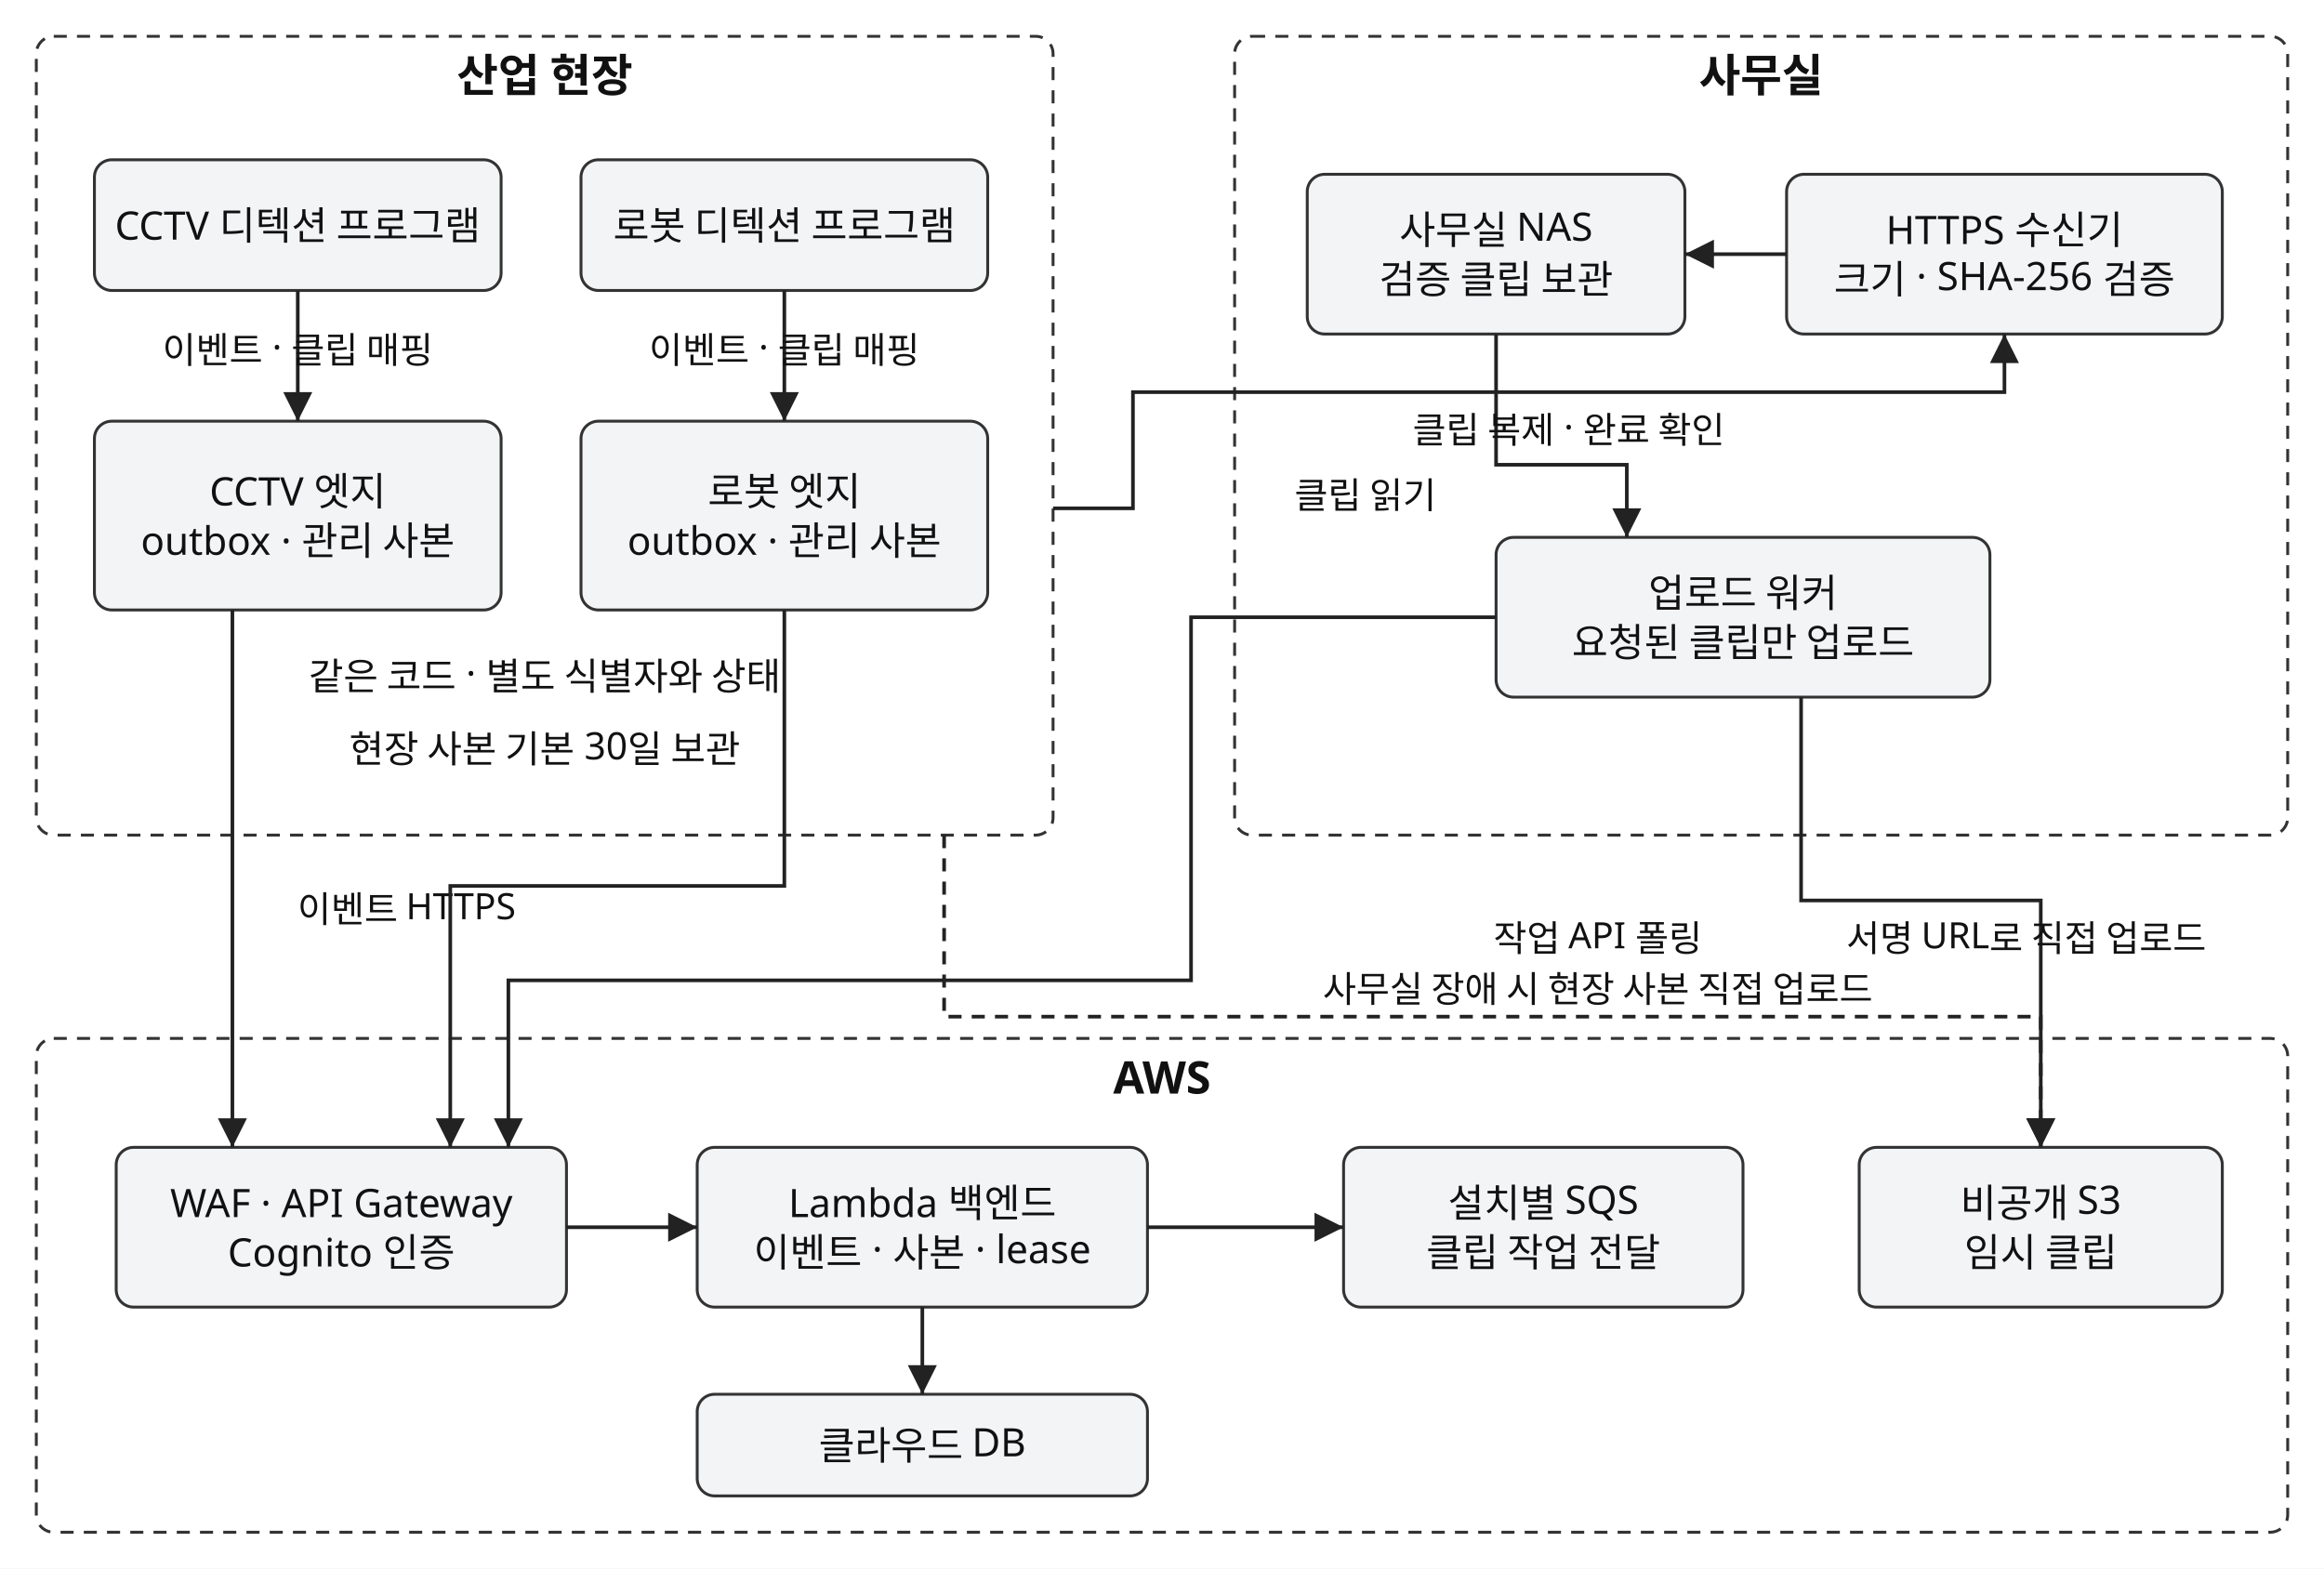
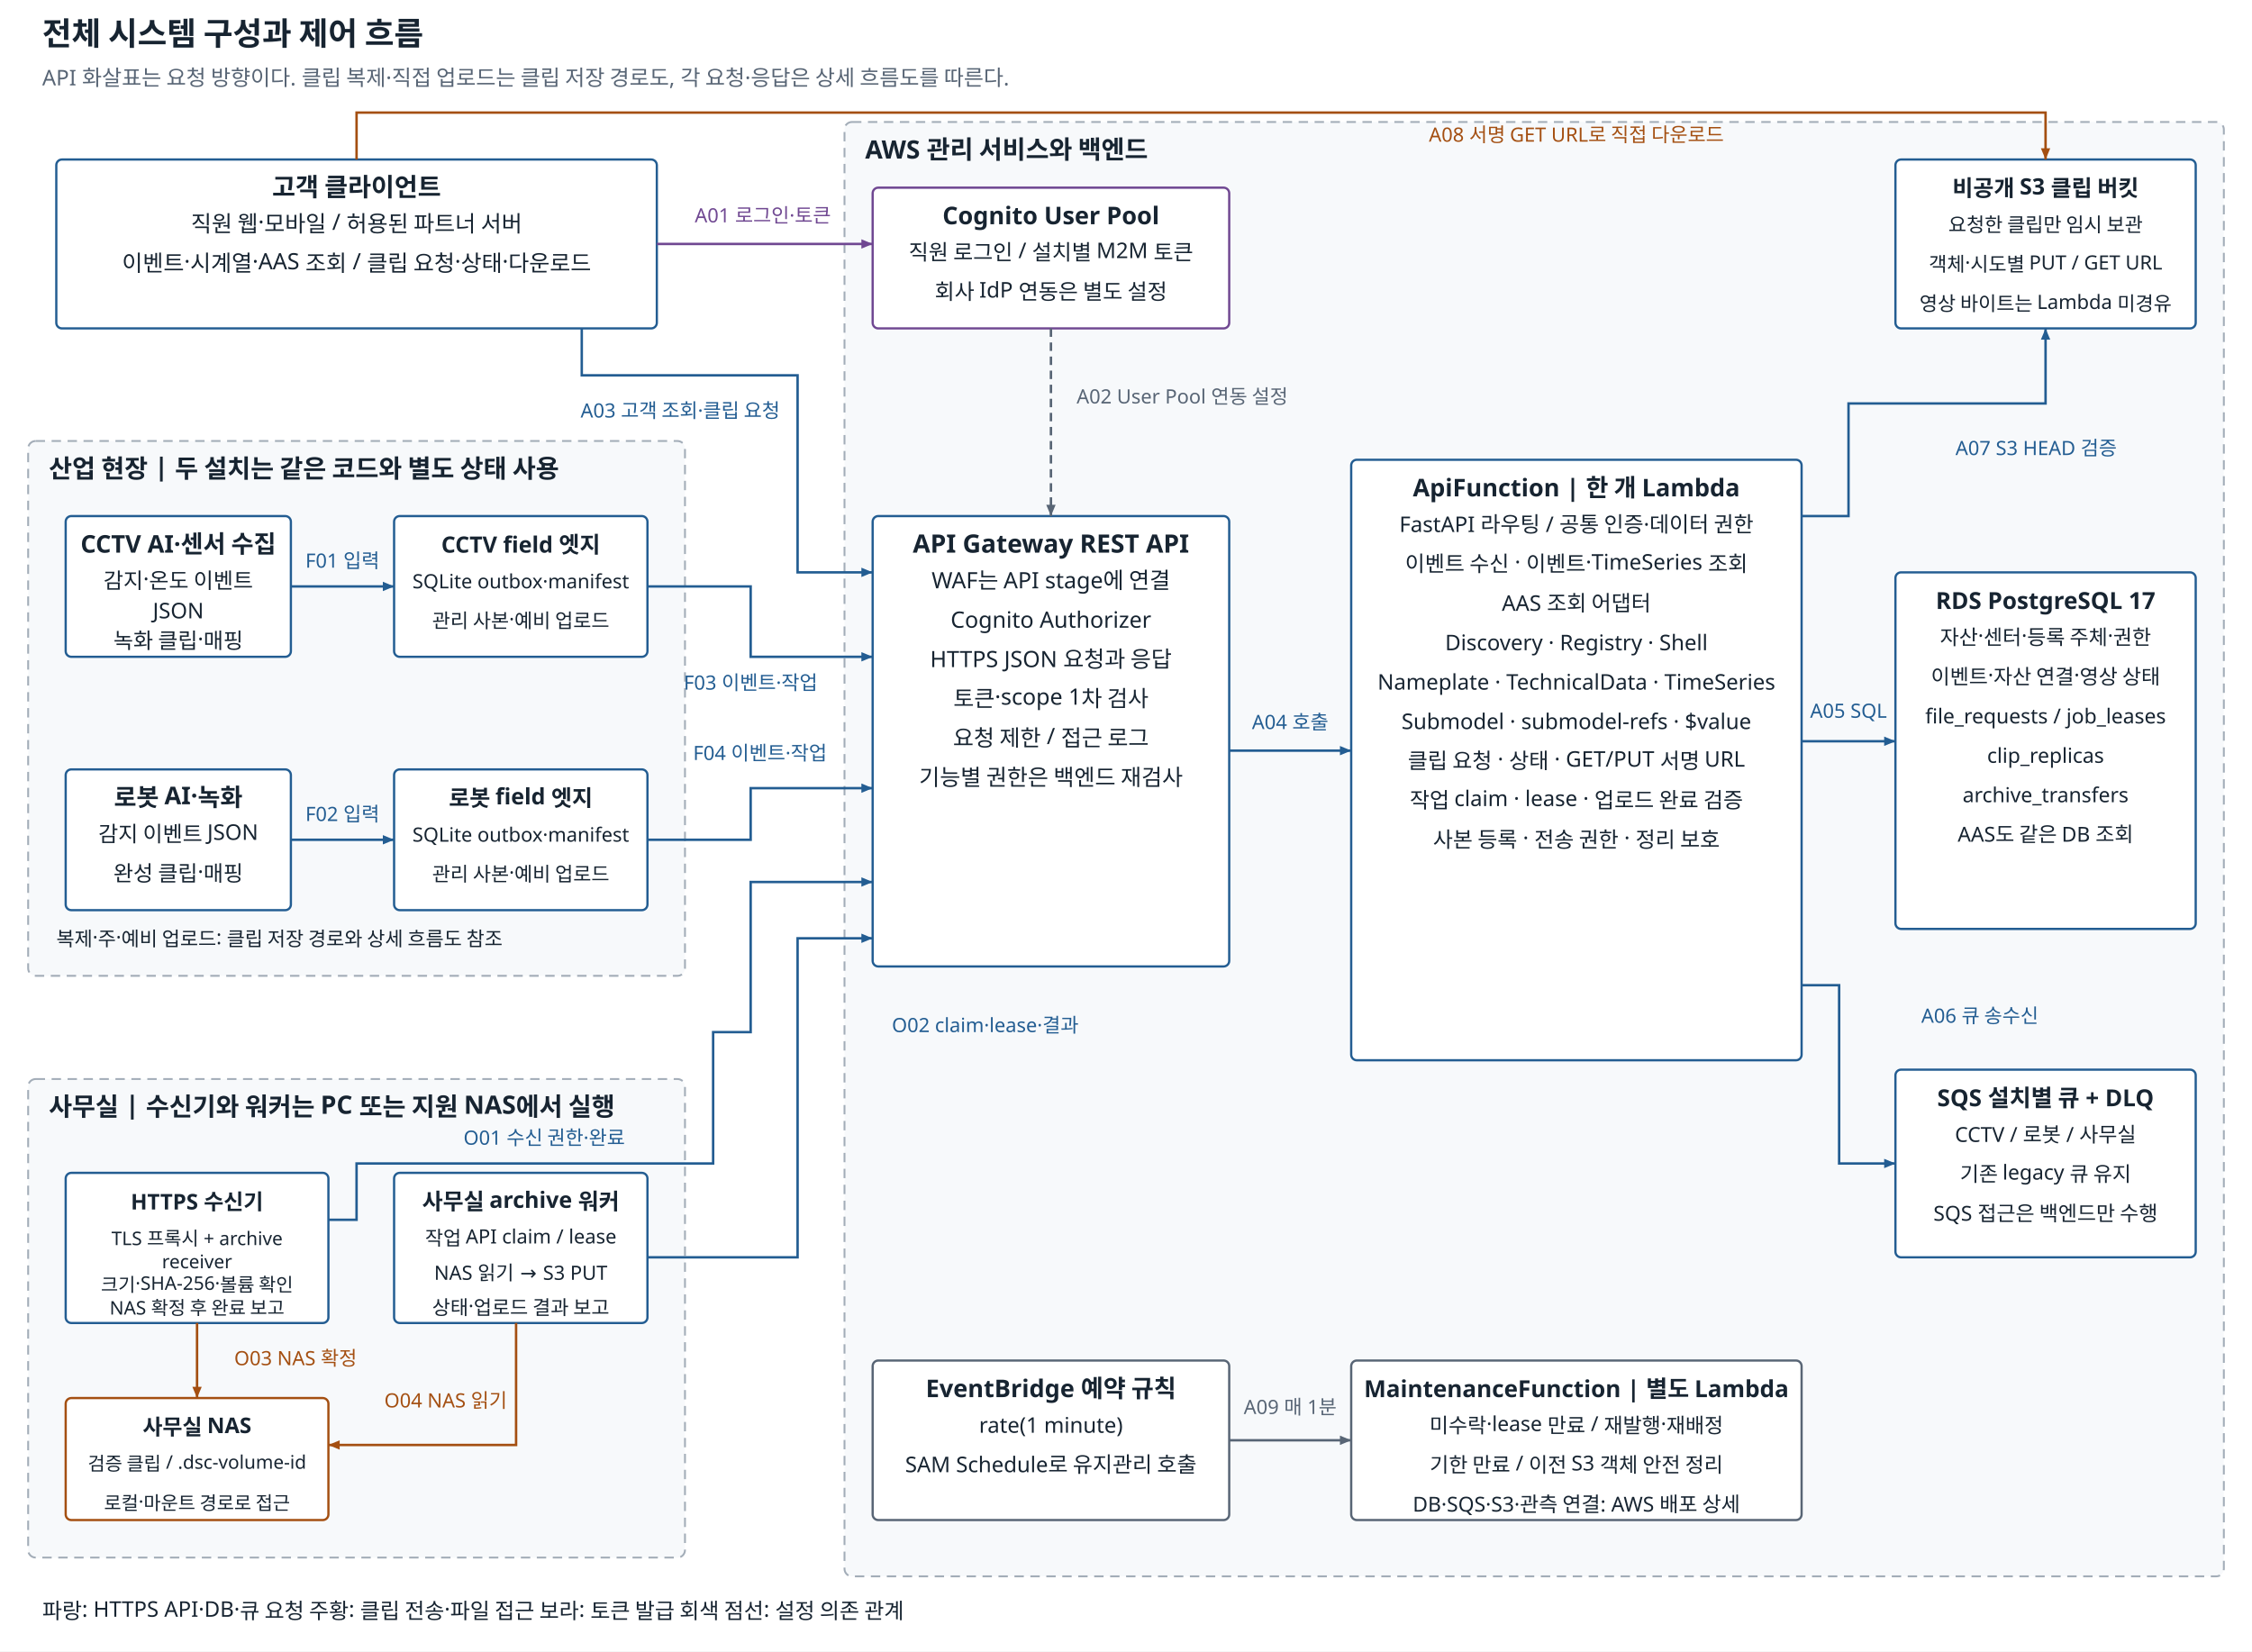
- <svg xmlns="http://www.w3.org/2000/svg" width="1600" height="1080" viewBox="0 0 1600 1080">
-   <defs>
-     <marker id="arrow" markerWidth="9" markerHeight="9" refX="8" refY="4" orient="auto">
-       <path d="M0,0 L8,4 L0,8" fill="#222" />
-     </marker>
-   </defs>
+ <svg xmlns="http://www.w3.org/2000/svg" width="2400" height="1760" viewBox="0 0 2400 1760" role="img">
  <rect width="100%" height="100%" fill="white" />
-   <rect x="25" y="25" width="700" height="550" rx="12" fill="white" stroke="#333" stroke-width="2" stroke-dasharray="9 7" />
-   <text x="375.0" y="63" text-anchor="middle" font-family="Nanum Gothic, sans-serif" font-size="31" font-weight="700" fill="#111">산업 현장</text>
-   <rect x="850" y="25" width="725" height="550" rx="12" fill="white" stroke="#333" stroke-width="2" stroke-dasharray="9 7" />
-   <text x="1212.5" y="63" text-anchor="middle" font-family="Nanum Gothic, sans-serif" font-size="31" font-weight="700" fill="#111">사무실</text>
-   <rect x="25" y="715" width="1550" height="340" rx="12" fill="white" stroke="#333" stroke-width="2" stroke-dasharray="9 7" />
-   <text x="800.0" y="753" text-anchor="middle" font-family="Nanum Gothic, sans-serif" font-size="31" font-weight="700" fill="#111">AWS</text>
-   <rect x="65" y="110" width="280" height="90" rx="12" fill="#F2F4F6" stroke="#333" stroke-width="2" />
-   <text x="205.0" y="165.0" text-anchor="middle" font-family="Nanum Gothic, sans-serif" font-size="27" font-weight="400" fill="#111">CCTV 디텍션 프로그램</text>
-   <rect x="400" y="110" width="280" height="90" rx="12" fill="#F2F4F6" stroke="#333" stroke-width="2" />
-   <text x="540.0" y="165.0" text-anchor="middle" font-family="Nanum Gothic, sans-serif" font-size="27" font-weight="400" fill="#111">로봇 디텍션 프로그램</text>
-   <rect x="65" y="290" width="280" height="130" rx="12" fill="#F2F4F6" stroke="#333" stroke-width="2" />
-   <text x="205.0" y="348.0" text-anchor="middle" font-family="Nanum Gothic, sans-serif" font-size="27" font-weight="400" fill="#111">CCTV 엣지</text>
-   <text x="205.0" y="382.0" text-anchor="middle" font-family="Nanum Gothic, sans-serif" font-size="27" font-weight="400" fill="#111">outbox · 관리 사본</text>
-   <rect x="400" y="290" width="280" height="130" rx="12" fill="#F2F4F6" stroke="#333" stroke-width="2" />
-   <text x="540.0" y="348.0" text-anchor="middle" font-family="Nanum Gothic, sans-serif" font-size="27" font-weight="400" fill="#111">로봇 엣지</text>
-   <text x="540.0" y="382.0" text-anchor="middle" font-family="Nanum Gothic, sans-serif" font-size="27" font-weight="400" fill="#111">outbox · 관리 사본</text>
-   <text x="375" y="475" text-anchor="middle" font-family="Nanum Gothic, sans-serif" font-size="26" font-weight="400" fill="#111">같은 코드 · 별도 식별자와 상태</text>
-   <text x="375" y="525" text-anchor="middle" font-family="Nanum Gothic, sans-serif" font-size="26" font-weight="400" fill="#111">현장 사본 기본 30일 보관</text>
-   <polyline points="205,200 205,290" fill="none" stroke="#222" stroke-width="2.5" marker-end="url(#arrow)" />
-   <text x="205" y="250" text-anchor="middle" font-family="Nanum Gothic, sans-serif" font-size="25" font-weight="400" fill="#111">이벤트 · 클립 매핑</text>
-   <polyline points="540,200 540,290" fill="none" stroke="#222" stroke-width="2.5" marker-end="url(#arrow)" />
-   <text x="540" y="250" text-anchor="middle" font-family="Nanum Gothic, sans-serif" font-size="25" font-weight="400" fill="#111">이벤트 · 클립 매핑</text>
-   <rect x="900" y="120" width="260" height="110" rx="12" fill="#F2F4F6" stroke="#333" stroke-width="2" />
-   <text x="1030.0" y="168.0" text-anchor="middle" font-family="Nanum Gothic, sans-serif" font-size="27" font-weight="400" fill="#111">사무실 NAS</text>
-   <text x="1030.0" y="202.0" text-anchor="middle" font-family="Nanum Gothic, sans-serif" font-size="27" font-weight="400" fill="#111">검증 클립 보관</text>
-   <rect x="1230" y="120" width="300" height="110" rx="12" fill="#F2F4F6" stroke="#333" stroke-width="2" />
-   <text x="1380.0" y="168.0" text-anchor="middle" font-family="Nanum Gothic, sans-serif" font-size="27" font-weight="400" fill="#111">HTTPS 수신기</text>
-   <text x="1380.0" y="202.0" text-anchor="middle" font-family="Nanum Gothic, sans-serif" font-size="27" font-weight="400" fill="#111">크기 · SHA-256 검증</text>
-   <rect x="1030" y="370" width="340" height="110" rx="12" fill="#F2F4F6" stroke="#333" stroke-width="2" />
-   <text x="1200.0" y="418.0" text-anchor="middle" font-family="Nanum Gothic, sans-serif" font-size="27" font-weight="400" fill="#111">업로드 워커</text>
-   <text x="1200.0" y="452.0" text-anchor="middle" font-family="Nanum Gothic, sans-serif" font-size="27" font-weight="400" fill="#111">요청된 클립만 업로드</text>
-   <polyline points="1230,175 1160,175" fill="none" stroke="#222" stroke-width="2.5" marker-end="url(#arrow)" />
-   <polyline points="1030,230 1030,320 1120,320 1120,370" fill="none" stroke="#222" stroke-width="2.5" marker-end="url(#arrow)" />
-   <text x="940" y="350" text-anchor="middle" font-family="Nanum Gothic, sans-serif" font-size="25" font-weight="400" fill="#111">클립 읽기</text>
-   <polyline points="725,350 780,350 780,270 1380,270 1380,230" fill="none" stroke="#222" stroke-width="2.5" marker-end="url(#arrow)" />
-   <text x="1080" y="305" text-anchor="middle" font-family="Nanum Gothic, sans-serif" font-size="25" font-weight="400" fill="#111">클립 복제 · 완료 확인</text>
-   <rect x="80" y="790" width="310" height="110" rx="12" fill="#F2F4F6" stroke="#333" stroke-width="2" />
-   <text x="235.0" y="838.0" text-anchor="middle" font-family="Nanum Gothic, sans-serif" font-size="27" font-weight="400" fill="#111">WAF · API Gateway</text>
-   <text x="235.0" y="872.0" text-anchor="middle" font-family="Nanum Gothic, sans-serif" font-size="27" font-weight="400" fill="#111">Cognito 인증</text>
-   <rect x="480" y="790" width="310" height="110" rx="12" fill="#F2F4F6" stroke="#333" stroke-width="2" />
-   <text x="635.0" y="838.0" text-anchor="middle" font-family="Nanum Gothic, sans-serif" font-size="27" font-weight="400" fill="#111">Lambda 백엔드</text>
-   <text x="635.0" y="872.0" text-anchor="middle" font-family="Nanum Gothic, sans-serif" font-size="27" font-weight="400" fill="#111">이벤트 · 사본 · lease</text>
-   <rect x="925" y="790" width="275" height="110" rx="12" fill="#F2F4F6" stroke="#333" stroke-width="2" />
-   <text x="1062.5" y="838.0" text-anchor="middle" font-family="Nanum Gothic, sans-serif" font-size="27" font-weight="400" fill="#111">설치별 SQS</text>
-   <text x="1062.5" y="872.0" text-anchor="middle" font-family="Nanum Gothic, sans-serif" font-size="27" font-weight="400" fill="#111">클립 작업 전달</text>
-   <rect x="1280" y="790" width="250" height="110" rx="12" fill="#F2F4F6" stroke="#333" stroke-width="2" />
-   <text x="1405.0" y="838.0" text-anchor="middle" font-family="Nanum Gothic, sans-serif" font-size="27" font-weight="400" fill="#111">비공개 S3</text>
-   <text x="1405.0" y="872.0" text-anchor="middle" font-family="Nanum Gothic, sans-serif" font-size="27" font-weight="400" fill="#111">임시 클립</text>
-   <rect x="480" y="960" width="310" height="70" rx="12" fill="#F2F4F6" stroke="#333" stroke-width="2" />
-   <text x="635.0" y="1005.0" text-anchor="middle" font-family="Nanum Gothic, sans-serif" font-size="27" font-weight="400" fill="#111">클라우드 DB</text>
-   <polyline points="390,845 480,845" fill="none" stroke="#222" stroke-width="2.5" marker-end="url(#arrow)" />
-   <polyline points="790,845 925,845" fill="none" stroke="#222" stroke-width="2.5" marker-end="url(#arrow)" />
-   <polyline points="635,900 635,960" fill="none" stroke="#222" stroke-width="2.5" marker-end="url(#arrow)" />
-   <polyline points="160,420 160,790" fill="none" stroke="#222" stroke-width="2.5" marker-end="url(#arrow)" />
-   <text x="280" y="635" text-anchor="middle" font-family="Nanum Gothic, sans-serif" font-size="25" font-weight="400" fill="#111">이벤트 HTTPS</text>
-   <polyline points="540,420 540,610 310,610 310,790" fill="none" stroke="#222" stroke-width="2.5" marker-end="url(#arrow)" />
-   <polyline points="1030,425 820,425 820,675 350,675 350,790" fill="none" stroke="#222" stroke-width="2.5" marker-end="url(#arrow)" />
-   <text x="1100" y="655" text-anchor="middle" font-family="Nanum Gothic, sans-serif" font-size="25" font-weight="400" fill="#111">작업 API 폴링</text>
-   <polyline points="1240,480 1240,620 1405,620 1405,790" fill="none" stroke="#222" stroke-width="2.5" marker-end="url(#arrow)" />
-   <text x="1395" y="655" text-anchor="middle" font-family="Nanum Gothic, sans-serif" font-size="25" font-weight="400" fill="#111">서명 URL로 직접 업로드</text>
-   <polyline points="650,575 650,700 1405,700 1405,790" fill="none" stroke="#222" stroke-width="2.5" marker-end="url(#arrow)" stroke-dasharray="9 7" />
-   <text x="1100" y="690" text-anchor="middle" font-family="Nanum Gothic, sans-serif" font-size="25" font-weight="400" fill="#111">사무실 장애 시 현장 사본 직접 업로드</text>
+   <text x="45" y="48" text-anchor="start" font-family="Nanum Gothic, sans-serif" font-size="34" font-weight="700" fill="#172431">전체 시스템 구성과 제어 흐름</text>
+   <text x="45" y="91" text-anchor="start" font-family="Nanum Gothic, sans-serif" font-size="23" font-weight="400" fill="#586575">API 화살표는 요청 방향이다. 클립 복제·직접 업로드는 클립 저장 경로도, 각 요청·응답은 상세 흐름도를 따른다.</text>
+   <rect x="900" y="130" width="1470" height="1550" rx="8" fill="#F7F9FB" stroke="#A3ADB8" stroke-width="2" stroke-dasharray="10 7" />
+   <text x="922" y="169" text-anchor="start" font-family="Nanum Gothic, sans-serif" font-size="27" font-weight="700" fill="#172431">AWS 관리 서비스와 백엔드</text>
+   <rect x="30" y="470" width="700" height="570" rx="8" fill="#F7F9FB" stroke="#A3ADB8" stroke-width="2" stroke-dasharray="10 7" />
+   <text x="52" y="509" text-anchor="start" font-family="Nanum Gothic, sans-serif" font-size="27" font-weight="700" fill="#172431">산업 현장  |  두 설치는 같은 코드와 별도 상태 사용</text>
+   <rect x="30" y="1150" width="700" height="510" rx="8" fill="#F7F9FB" stroke="#A3ADB8" stroke-width="2" stroke-dasharray="10 7" />
+   <text x="52" y="1189" text-anchor="start" font-family="Nanum Gothic, sans-serif" font-size="27" font-weight="700" fill="#172431">사무실  |  수신기와 워커는 PC 또는 지원 NAS에서 실행</text>
+   <rect x="60" y="170" width="640" height="180" rx="6" fill="white" stroke="#235D92" stroke-width="2.4" />
+   <text x="380.0" y="209" text-anchor="middle" font-family="Nanum Gothic, sans-serif" font-size="27" font-weight="700" fill="#172431">고객 클라이언트</text>
+   <text x="380.0" y="247" text-anchor="middle" font-family="Nanum Gothic, sans-serif" font-size="24" font-weight="400" fill="#172431">직원 웹·모바일 / 허용된 파트너 서버</text>
+   <text x="380.0" y="289" text-anchor="middle" font-family="Nanum Gothic, sans-serif" font-size="24" font-weight="400" fill="#172431">이벤트·시계열·AAS 조회 / 클립 요청·상태·다운로드</text>
+   <rect x="930" y="200" width="380" height="150" rx="6" fill="white" stroke="#704892" stroke-width="2.4" />
+   <text x="1120.0" y="239" text-anchor="middle" font-family="Nanum Gothic, sans-serif" font-size="26" font-weight="700" fill="#172431">Cognito User Pool</text>
+   <text x="1120.0" y="277" text-anchor="middle" font-family="Nanum Gothic, sans-serif" font-size="23" font-weight="400" fill="#172431">직원 로그인 / 설치별 M2M 토큰</text>
+   <text x="1120.0" y="319" text-anchor="middle" font-family="Nanum Gothic, sans-serif" font-size="23" font-weight="400" fill="#172431">회사 IdP 연동은 별도 설정</text>
+   <rect x="70" y="550" width="240" height="150" rx="6" fill="white" stroke="#235D92" stroke-width="2.4" />
+   <text x="190.0" y="589" text-anchor="middle" font-family="Nanum Gothic, sans-serif" font-size="26" font-weight="700" fill="#172431">CCTV AI·센서 수집</text>
+   <text x="190.0" y="627.0" text-anchor="middle" font-family="Nanum Gothic, sans-serif" font-size="23" font-weight="400" fill="#172431">감지·온도 이벤트</text>
+   <text x="190.0" y="659.0" text-anchor="middle" font-family="Nanum Gothic, sans-serif" font-size="23" font-weight="400" fill="#172431">JSON</text>
+   <text x="190.0" y="691.0" text-anchor="middle" font-family="Nanum Gothic, sans-serif" font-size="23" font-weight="400" fill="#172431">녹화 클립·매핑</text>
+   <rect x="420" y="550" width="270" height="150" rx="6" fill="white" stroke="#235D92" stroke-width="2.4" />
+   <text x="555.0" y="589" text-anchor="middle" font-family="Nanum Gothic, sans-serif" font-size="24" font-weight="700" fill="#172431">CCTV field 엣지</text>
+   <text x="555.0" y="627" text-anchor="middle" font-family="Nanum Gothic, sans-serif" font-size="21" font-weight="400" fill="#172431">SQLite outbox·manifest</text>
+   <text x="555.0" y="669" text-anchor="middle" font-family="Nanum Gothic, sans-serif" font-size="21" font-weight="400" fill="#172431">관리 사본·예비 업로드</text>
+   <rect x="70" y="820" width="240" height="150" rx="6" fill="white" stroke="#235D92" stroke-width="2.4" />
+   <text x="190.0" y="859" text-anchor="middle" font-family="Nanum Gothic, sans-serif" font-size="26" font-weight="700" fill="#172431">로봇 AI·녹화</text>
+   <text x="190.0" y="897" text-anchor="middle" font-family="Nanum Gothic, sans-serif" font-size="23" font-weight="400" fill="#172431">감지 이벤트 JSON</text>
+   <text x="190.0" y="939" text-anchor="middle" font-family="Nanum Gothic, sans-serif" font-size="23" font-weight="400" fill="#172431">완성 클립·매핑</text>
+   <rect x="420" y="820" width="270" height="150" rx="6" fill="white" stroke="#235D92" stroke-width="2.4" />
+   <text x="555.0" y="859" text-anchor="middle" font-family="Nanum Gothic, sans-serif" font-size="24" font-weight="700" fill="#172431">로봇 field 엣지</text>
+   <text x="555.0" y="897" text-anchor="middle" font-family="Nanum Gothic, sans-serif" font-size="21" font-weight="400" fill="#172431">SQLite outbox·manifest</text>
+   <text x="555.0" y="939" text-anchor="middle" font-family="Nanum Gothic, sans-serif" font-size="21" font-weight="400" fill="#172431">관리 사본·예비 업로드</text>
+   <rect x="930" y="550" width="380" height="480" rx="6" fill="white" stroke="#235D92" stroke-width="2.4" />
+   <text x="1120.0" y="589" text-anchor="middle" font-family="Nanum Gothic, sans-serif" font-size="27" font-weight="700" fill="#172431">API Gateway REST API</text>
+   <text x="1120.0" y="627" text-anchor="middle" font-family="Nanum Gothic, sans-serif" font-size="24" font-weight="400" fill="#172431">WAF는 API stage에 연결</text>
+   <text x="1120.0" y="669" text-anchor="middle" font-family="Nanum Gothic, sans-serif" font-size="24" font-weight="400" fill="#172431">Cognito Authorizer</text>
+   <text x="1120.0" y="711" text-anchor="middle" font-family="Nanum Gothic, sans-serif" font-size="24" font-weight="400" fill="#172431">HTTPS JSON 요청과 응답</text>
+   <text x="1120.0" y="753" text-anchor="middle" font-family="Nanum Gothic, sans-serif" font-size="24" font-weight="400" fill="#172431">토큰·scope 1차 검사</text>
+   <text x="1120.0" y="795" text-anchor="middle" font-family="Nanum Gothic, sans-serif" font-size="24" font-weight="400" fill="#172431">요청 제한 / 접근 로그</text>
+   <text x="1120.0" y="837" text-anchor="middle" font-family="Nanum Gothic, sans-serif" font-size="24" font-weight="400" fill="#172431">기능별 권한은 백엔드 재검사</text>
+   <rect x="1440" y="490" width="480" height="640" rx="6" fill="white" stroke="#235D92" stroke-width="2.4" />
+   <text x="1680.0" y="529" text-anchor="middle" font-family="Nanum Gothic, sans-serif" font-size="26" font-weight="700" fill="#172431">ApiFunction | 한 개 Lambda</text>
+   <text x="1680.0" y="567" text-anchor="middle" font-family="Nanum Gothic, sans-serif" font-size="23" font-weight="400" fill="#172431">FastAPI 라우팅 / 공통 인증·데이터 권한</text>
+   <text x="1680.0" y="609" text-anchor="middle" font-family="Nanum Gothic, sans-serif" font-size="23" font-weight="400" fill="#172431">이벤트 수신 · 이벤트·TimeSeries 조회</text>
+   <text x="1680.0" y="651" text-anchor="middle" font-family="Nanum Gothic, sans-serif" font-size="23" font-weight="400" fill="#172431">AAS 조회 어댑터</text>
+   <text x="1680.0" y="693" text-anchor="middle" font-family="Nanum Gothic, sans-serif" font-size="23" font-weight="400" fill="#172431">Discovery · Registry · Shell</text>
+   <text x="1680.0" y="735" text-anchor="middle" font-family="Nanum Gothic, sans-serif" font-size="23" font-weight="400" fill="#172431">Nameplate · TechnicalData · TimeSeries</text>
+   <text x="1680.0" y="777" text-anchor="middle" font-family="Nanum Gothic, sans-serif" font-size="23" font-weight="400" fill="#172431">Submodel · submodel-refs · $value</text>
+   <text x="1680.0" y="819" text-anchor="middle" font-family="Nanum Gothic, sans-serif" font-size="23" font-weight="400" fill="#172431">클립 요청 · 상태 · GET/PUT 서명 URL</text>
+   <text x="1680.0" y="861" text-anchor="middle" font-family="Nanum Gothic, sans-serif" font-size="23" font-weight="400" fill="#172431">작업 claim · lease · 업로드 완료 검증</text>
+   <text x="1680.0" y="903" text-anchor="middle" font-family="Nanum Gothic, sans-serif" font-size="23" font-weight="400" fill="#172431">사본 등록 · 전송 권한 · 정리 보호</text>
+   <rect x="2020" y="610" width="320" height="380" rx="6" fill="white" stroke="#235D92" stroke-width="2.4" />
+   <text x="2180.0" y="649" text-anchor="middle" font-family="Nanum Gothic, sans-serif" font-size="25" font-weight="700" fill="#172431">RDS PostgreSQL 17</text>
+   <text x="2180.0" y="687" text-anchor="middle" font-family="Nanum Gothic, sans-serif" font-size="22" font-weight="400" fill="#172431">자산·센터·등록 주체·권한</text>
+   <text x="2180.0" y="729" text-anchor="middle" font-family="Nanum Gothic, sans-serif" font-size="22" font-weight="400" fill="#172431">이벤트·자산 연결·영상 상태</text>
+   <text x="2180.0" y="771" text-anchor="middle" font-family="Nanum Gothic, sans-serif" font-size="22" font-weight="400" fill="#172431">file_requests / job_leases</text>
+   <text x="2180.0" y="813" text-anchor="middle" font-family="Nanum Gothic, sans-serif" font-size="22" font-weight="400" fill="#172431">clip_replicas</text>
+   <text x="2180.0" y="855" text-anchor="middle" font-family="Nanum Gothic, sans-serif" font-size="22" font-weight="400" fill="#172431">archive_transfers</text>
+   <text x="2180.0" y="897" text-anchor="middle" font-family="Nanum Gothic, sans-serif" font-size="22" font-weight="400" fill="#172431">AAS도 같은 DB 조회</text>
+   <rect x="2020" y="1140" width="320" height="200" rx="6" fill="white" stroke="#235D92" stroke-width="2.4" />
+   <text x="2180.0" y="1179" text-anchor="middle" font-family="Nanum Gothic, sans-serif" font-size="25" font-weight="700" fill="#172431">SQS 설치별 큐 + DLQ</text>
+   <text x="2180.0" y="1217" text-anchor="middle" font-family="Nanum Gothic, sans-serif" font-size="22" font-weight="400" fill="#172431">CCTV / 로봇 / 사무실</text>
+   <text x="2180.0" y="1259" text-anchor="middle" font-family="Nanum Gothic, sans-serif" font-size="22" font-weight="400" fill="#172431">기존 legacy 큐 유지</text>
+   <text x="2180.0" y="1301" text-anchor="middle" font-family="Nanum Gothic, sans-serif" font-size="22" font-weight="400" fill="#172431">SQS 접근은 백엔드만 수행</text>
+   <rect x="2020" y="170" width="320" height="180" rx="6" fill="white" stroke="#235D92" stroke-width="2.4" />
+   <text x="2180.0" y="209" text-anchor="middle" font-family="Nanum Gothic, sans-serif" font-size="24" font-weight="700" fill="#172431">비공개 S3 클립 버킷</text>
+   <text x="2180.0" y="247" text-anchor="middle" font-family="Nanum Gothic, sans-serif" font-size="21" font-weight="400" fill="#172431">요청한 클립만 임시 보관</text>
+   <text x="2180.0" y="289" text-anchor="middle" font-family="Nanum Gothic, sans-serif" font-size="21" font-weight="400" fill="#172431">객체·시도별 PUT / GET URL</text>
+   <text x="2180.0" y="331" text-anchor="middle" font-family="Nanum Gothic, sans-serif" font-size="21" font-weight="400" fill="#172431">영상 바이트는 Lambda 미경유</text>
+   <rect x="70" y="1250" width="280" height="160" rx="6" fill="white" stroke="#235D92" stroke-width="2.4" />
+   <text x="210.0" y="1289" text-anchor="middle" font-family="Nanum Gothic, sans-serif" font-size="23" font-weight="700" fill="#172431">HTTPS 수신기</text>
+   <text x="210.0" y="1327.0" text-anchor="middle" font-family="Nanum Gothic, sans-serif" font-size="20" font-weight="400" fill="#172431">TLS 프록시 + archive</text>
+   <text x="210.0" y="1351.667" text-anchor="middle" font-family="Nanum Gothic, sans-serif" font-size="20" font-weight="400" fill="#172431">receiver</text>
+   <text x="210.0" y="1376.333" text-anchor="middle" font-family="Nanum Gothic, sans-serif" font-size="20" font-weight="400" fill="#172431">크기·SHA-256·볼륨 확인</text>
+   <text x="210.0" y="1401.0" text-anchor="middle" font-family="Nanum Gothic, sans-serif" font-size="20" font-weight="400" fill="#172431">NAS 확정 후 완료 보고</text>
+   <rect x="420" y="1250" width="270" height="160" rx="6" fill="white" stroke="#235D92" stroke-width="2.4" />
+   <text x="555.0" y="1289" text-anchor="middle" font-family="Nanum Gothic, sans-serif" font-size="24" font-weight="700" fill="#172431">사무실 archive 워커</text>
+   <text x="555.0" y="1327.0" text-anchor="middle" font-family="Nanum Gothic, sans-serif" font-size="21" font-weight="400" fill="#172431">작업 API claim / lease</text>
+   <text x="555.0" y="1364.0" text-anchor="middle" font-family="Nanum Gothic, sans-serif" font-size="21" font-weight="400" fill="#172431">NAS 읽기 → S3 PUT</text>
+   <text x="555.0" y="1401.0" text-anchor="middle" font-family="Nanum Gothic, sans-serif" font-size="21" font-weight="400" fill="#172431">상태·업로드 결과 보고</text>
+   <rect x="70" y="1490" width="280" height="130" rx="6" fill="white" stroke="#A44F11" stroke-width="2.4" />
+   <text x="210.0" y="1529" text-anchor="middle" font-family="Nanum Gothic, sans-serif" font-size="23" font-weight="700" fill="#172431">사무실 NAS</text>
+   <text x="210.0" y="1567" text-anchor="middle" font-family="Nanum Gothic, sans-serif" font-size="20" font-weight="400" fill="#172431">검증 클립 / .dsc-volume-id</text>
+   <text x="210.0" y="1609" text-anchor="middle" font-family="Nanum Gothic, sans-serif" font-size="20" font-weight="400" fill="#172431">로컬·마운트 경로로 접근</text>
+   <rect x="930" y="1450" width="380" height="170" rx="6" fill="white" stroke="#586575" stroke-width="2.4" />
+   <text x="1120.0" y="1489" text-anchor="middle" font-family="Nanum Gothic, sans-serif" font-size="26" font-weight="700" fill="#172431">EventBridge 예약 규칙</text>
+   <text x="1120.0" y="1527" text-anchor="middle" font-family="Nanum Gothic, sans-serif" font-size="23" font-weight="400" fill="#172431">rate(1 minute)</text>
+   <text x="1120.0" y="1569" text-anchor="middle" font-family="Nanum Gothic, sans-serif" font-size="23" font-weight="400" fill="#172431">SAM Schedule로 유지관리 호출</text>
+   <rect x="1440" y="1450" width="480" height="170" rx="6" fill="white" stroke="#586575" stroke-width="2.4" />
+   <text x="1680.0" y="1489" text-anchor="middle" font-family="Nanum Gothic, sans-serif" font-size="25" font-weight="700" fill="#172431">MaintenanceFunction | 별도 Lambda</text>
+   <text x="1680.0" y="1527" text-anchor="middle" font-family="Nanum Gothic, sans-serif" font-size="22" font-weight="400" fill="#172431">미수락·lease 만료 / 재발행·재배정</text>
+   <text x="1680.0" y="1569" text-anchor="middle" font-family="Nanum Gothic, sans-serif" font-size="22" font-weight="400" fill="#172431">기한 만료 / 이전 S3 객체 안전 정리</text>
+   <text x="1680.0" y="1611" text-anchor="middle" font-family="Nanum Gothic, sans-serif" font-size="22" font-weight="400" fill="#172431">DB·SQS·S3·관측 연결: AWS 배포 상세</text>
+   <polyline points="700,260 930,260" fill="none" stroke="#704892" stroke-width="2.6" />
+   <polygon points="930,260 918,255 918,265" fill="#704892" />
+   <text x="813" y="237" text-anchor="middle" font-family="Nanum Gothic, sans-serif" font-size="21" font-weight="400" fill="#704892">A01  로그인·토큰</text>
+   <polyline points="1120,350 1120,550" fill="none" stroke="#586575" stroke-width="2.6" stroke-dasharray="9 6" />
+   <polygon points="1120,550 1115,538 1125,538" fill="#586575" />
+   <text x="1260" y="430" text-anchor="middle" font-family="Nanum Gothic, sans-serif" font-size="21" font-weight="400" fill="#586575">A02  User Pool 연동 설정</text>
+   <polyline points="620,350 620,400 850,400 850,610 930,610" fill="none" stroke="#235D92" stroke-width="2.6" />
+   <polygon points="930,610 918,605 918,615" fill="#235D92" />
+   <text x="725" y="445" text-anchor="middle" font-family="Nanum Gothic, sans-serif" font-size="21" font-weight="400" fill="#235D92">A03  고객 조회·클립 요청</text>
+   <polyline points="310,625 420,625" fill="none" stroke="#235D92" stroke-width="2.6" />
+   <polygon points="420,625 408,620 408,630" fill="#235D92" />
+   <text x="365" y="605" text-anchor="middle" font-family="Nanum Gothic, sans-serif" font-size="21" font-weight="400" fill="#235D92">F01  입력</text>
+   <polyline points="310,895 420,895" fill="none" stroke="#235D92" stroke-width="2.6" />
+   <polygon points="420,895 408,890 408,900" fill="#235D92" />
+   <text x="365" y="875" text-anchor="middle" font-family="Nanum Gothic, sans-serif" font-size="21" font-weight="400" fill="#235D92">F02  입력</text>
+   <polyline points="690,625 800,625 800,700 930,700" fill="none" stroke="#235D92" stroke-width="2.6" />
+   <polygon points="930,700 918,695 918,705" fill="#235D92" />
+   <text x="800" y="735" text-anchor="middle" font-family="Nanum Gothic, sans-serif" font-size="21" font-weight="400" fill="#235D92">F03  이벤트·작업</text>
+   <polyline points="690,895 800,895 800,840 930,840" fill="none" stroke="#235D92" stroke-width="2.6" />
+   <polygon points="930,840 918,835 918,845" fill="#235D92" />
+   <text x="810" y="810" text-anchor="middle" font-family="Nanum Gothic, sans-serif" font-size="21" font-weight="400" fill="#235D92">F04  이벤트·작업</text>
+   <polyline points="350,1300 380,1300 380,1240 760,1240 760,1100 800,1100 800,940 930,940" fill="none" stroke="#235D92" stroke-width="2.6" />
+   <polygon points="930,940 918,935 918,945" fill="#235D92" />
+   <text x="580" y="1220" text-anchor="middle" font-family="Nanum Gothic, sans-serif" font-size="21" font-weight="400" fill="#235D92">O01  수신 권한·완료</text>
+   <polyline points="690,1340 850,1340 850,1000 930,1000" fill="none" stroke="#235D92" stroke-width="2.6" />
+   <polygon points="930,1000 918,995 918,1005" fill="#235D92" />
+   <text x="1050" y="1100" text-anchor="middle" font-family="Nanum Gothic, sans-serif" font-size="21" font-weight="400" fill="#235D92">O02  claim·lease·결과</text>
+   <polyline points="210,1410 210,1490" fill="none" stroke="#A44F11" stroke-width="2.6" />
+   <polygon points="210,1490 205,1478 215,1478" fill="#A44F11" />
+   <text x="315" y="1455" text-anchor="middle" font-family="Nanum Gothic, sans-serif" font-size="21" font-weight="400" fill="#A44F11">O03  NAS 확정</text>
+   <polyline points="550,1410 550,1540 350,1540" fill="none" stroke="#A44F11" stroke-width="2.6" />
+   <polygon points="350,1540 362,1535 362,1545" fill="#A44F11" />
+   <text x="475" y="1500" text-anchor="middle" font-family="Nanum Gothic, sans-serif" font-size="21" font-weight="400" fill="#A44F11">O04  NAS 읽기</text>
+   <polyline points="1310,800 1440,800" fill="none" stroke="#235D92" stroke-width="2.6" />
+   <polygon points="1440,800 1428,795 1428,805" fill="#235D92" />
+   <text x="1375" y="777" text-anchor="middle" font-family="Nanum Gothic, sans-serif" font-size="21" font-weight="400" fill="#235D92">A04  호출</text>
+   <polyline points="1920,790 2020,790" fill="none" stroke="#235D92" stroke-width="2.6" />
+   <polygon points="2020,790 2008,785 2008,795" fill="#235D92" />
+   <text x="1970" y="765" text-anchor="middle" font-family="Nanum Gothic, sans-serif" font-size="21" font-weight="400" fill="#235D92">A05  SQL</text>
+   <polyline points="1920,1050 1960,1050 1960,1240 2020,1240" fill="none" stroke="#235D92" stroke-width="2.6" />
+   <polygon points="2020,1240 2008,1235 2008,1245" fill="#235D92" />
+   <text x="2110" y="1090" text-anchor="middle" font-family="Nanum Gothic, sans-serif" font-size="21" font-weight="400" fill="#235D92">A06  큐 송수신</text>
+   <polyline points="1920,550 1970,550 1970,430 2180,430 2180,350" fill="none" stroke="#235D92" stroke-width="2.6" />
+   <polygon points="2180,350 2175,362 2185,362" fill="#235D92" />
+   <text x="2170" y="485" text-anchor="middle" font-family="Nanum Gothic, sans-serif" font-size="21" font-weight="400" fill="#235D92">A07  S3 HEAD 검증</text>
+   <polyline points="380,170 380,120 2180,120 2180,170" fill="none" stroke="#A44F11" stroke-width="2.6" />
+   <polygon points="2180,170 2175,158 2185,158" fill="#A44F11" />
+   <text x="1680" y="151" text-anchor="middle" font-family="Nanum Gothic, sans-serif" font-size="21" font-weight="400" fill="#A44F11">A08  서명 GET URL로 직접 다운로드</text>
+   <polyline points="1310,1535 1440,1535" fill="none" stroke="#586575" stroke-width="2.6" />
+   <polygon points="1440,1535 1428,1530 1428,1540" fill="#586575" />
+   <text x="1375" y="1507" text-anchor="middle" font-family="Nanum Gothic, sans-serif" font-size="21" font-weight="400" fill="#586575">A09  매 1분</text>
+   <text x="60" y="1008" text-anchor="start" font-family="Nanum Gothic, sans-serif" font-size="21" font-weight="400" fill="#172431">복제·주·예비 업로드: 클립 저장 경로와 상세 흐름도 참조</text>
+   <text x="45" y="1725" text-anchor="start" font-family="Nanum Gothic, sans-serif" font-size="23" font-weight="400" fill="#172431">파랑: HTTPS API·DB·큐 요청   주황: 클립 전송·파일 접근   보라: 토큰 발급   회색 점선: 설정 의존 관계</text>
</svg>
